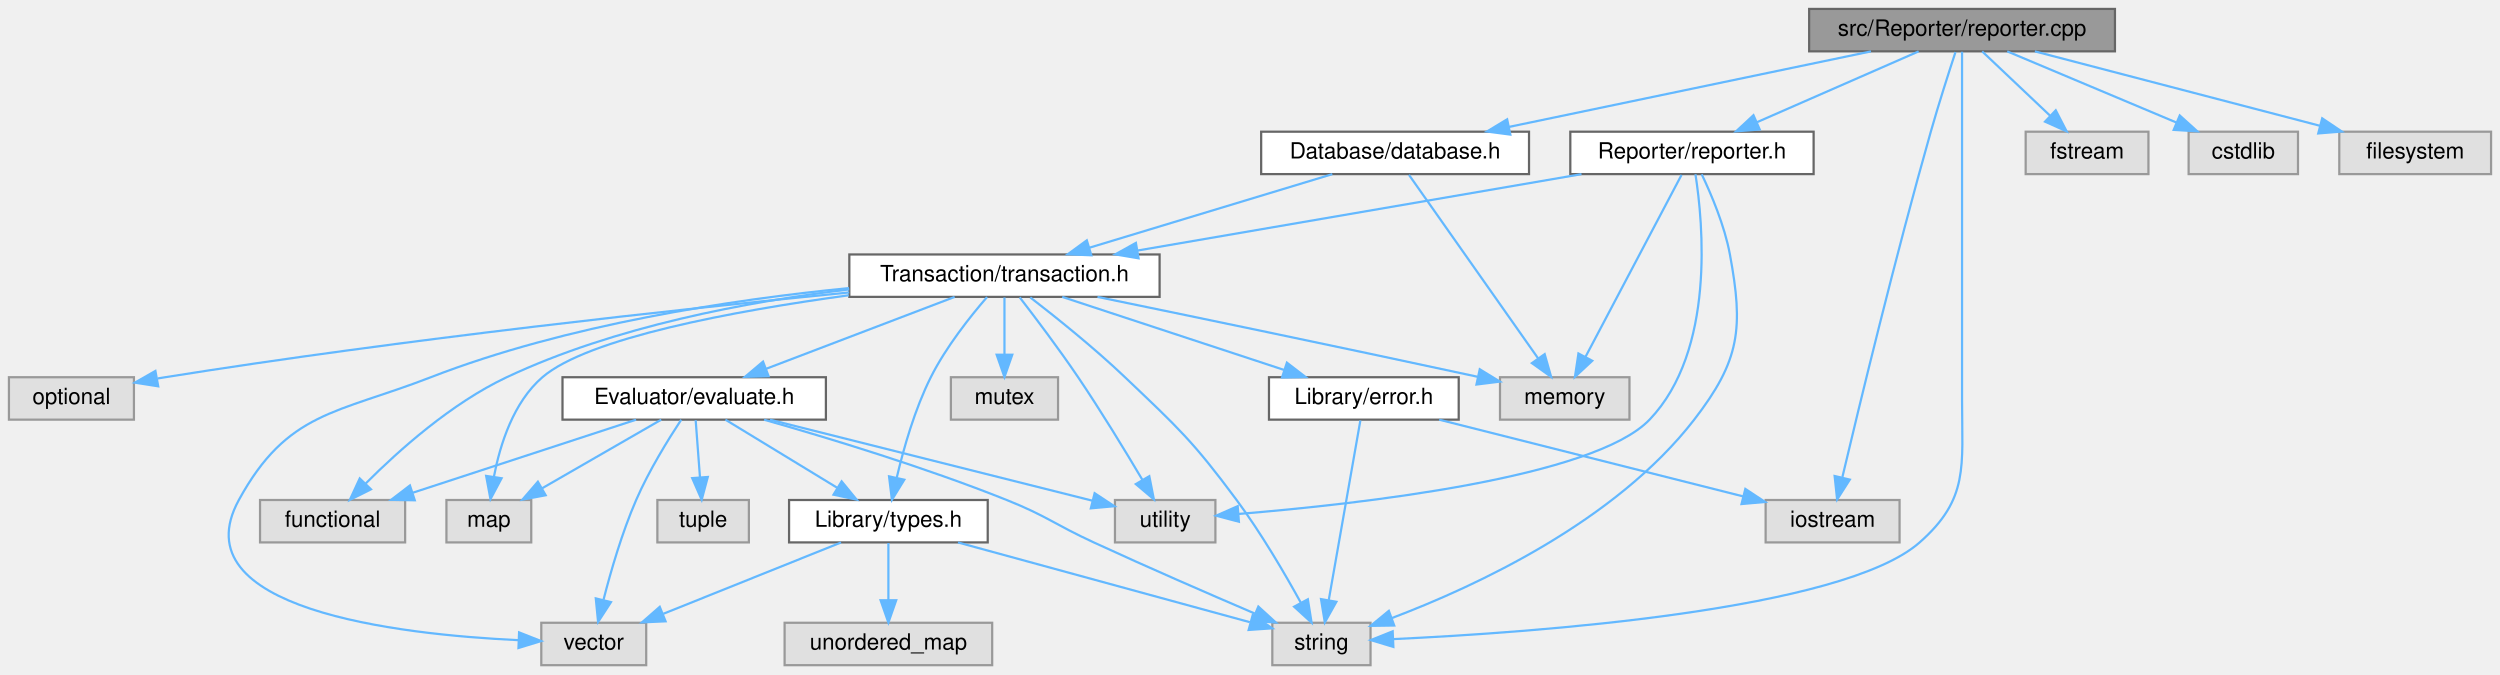
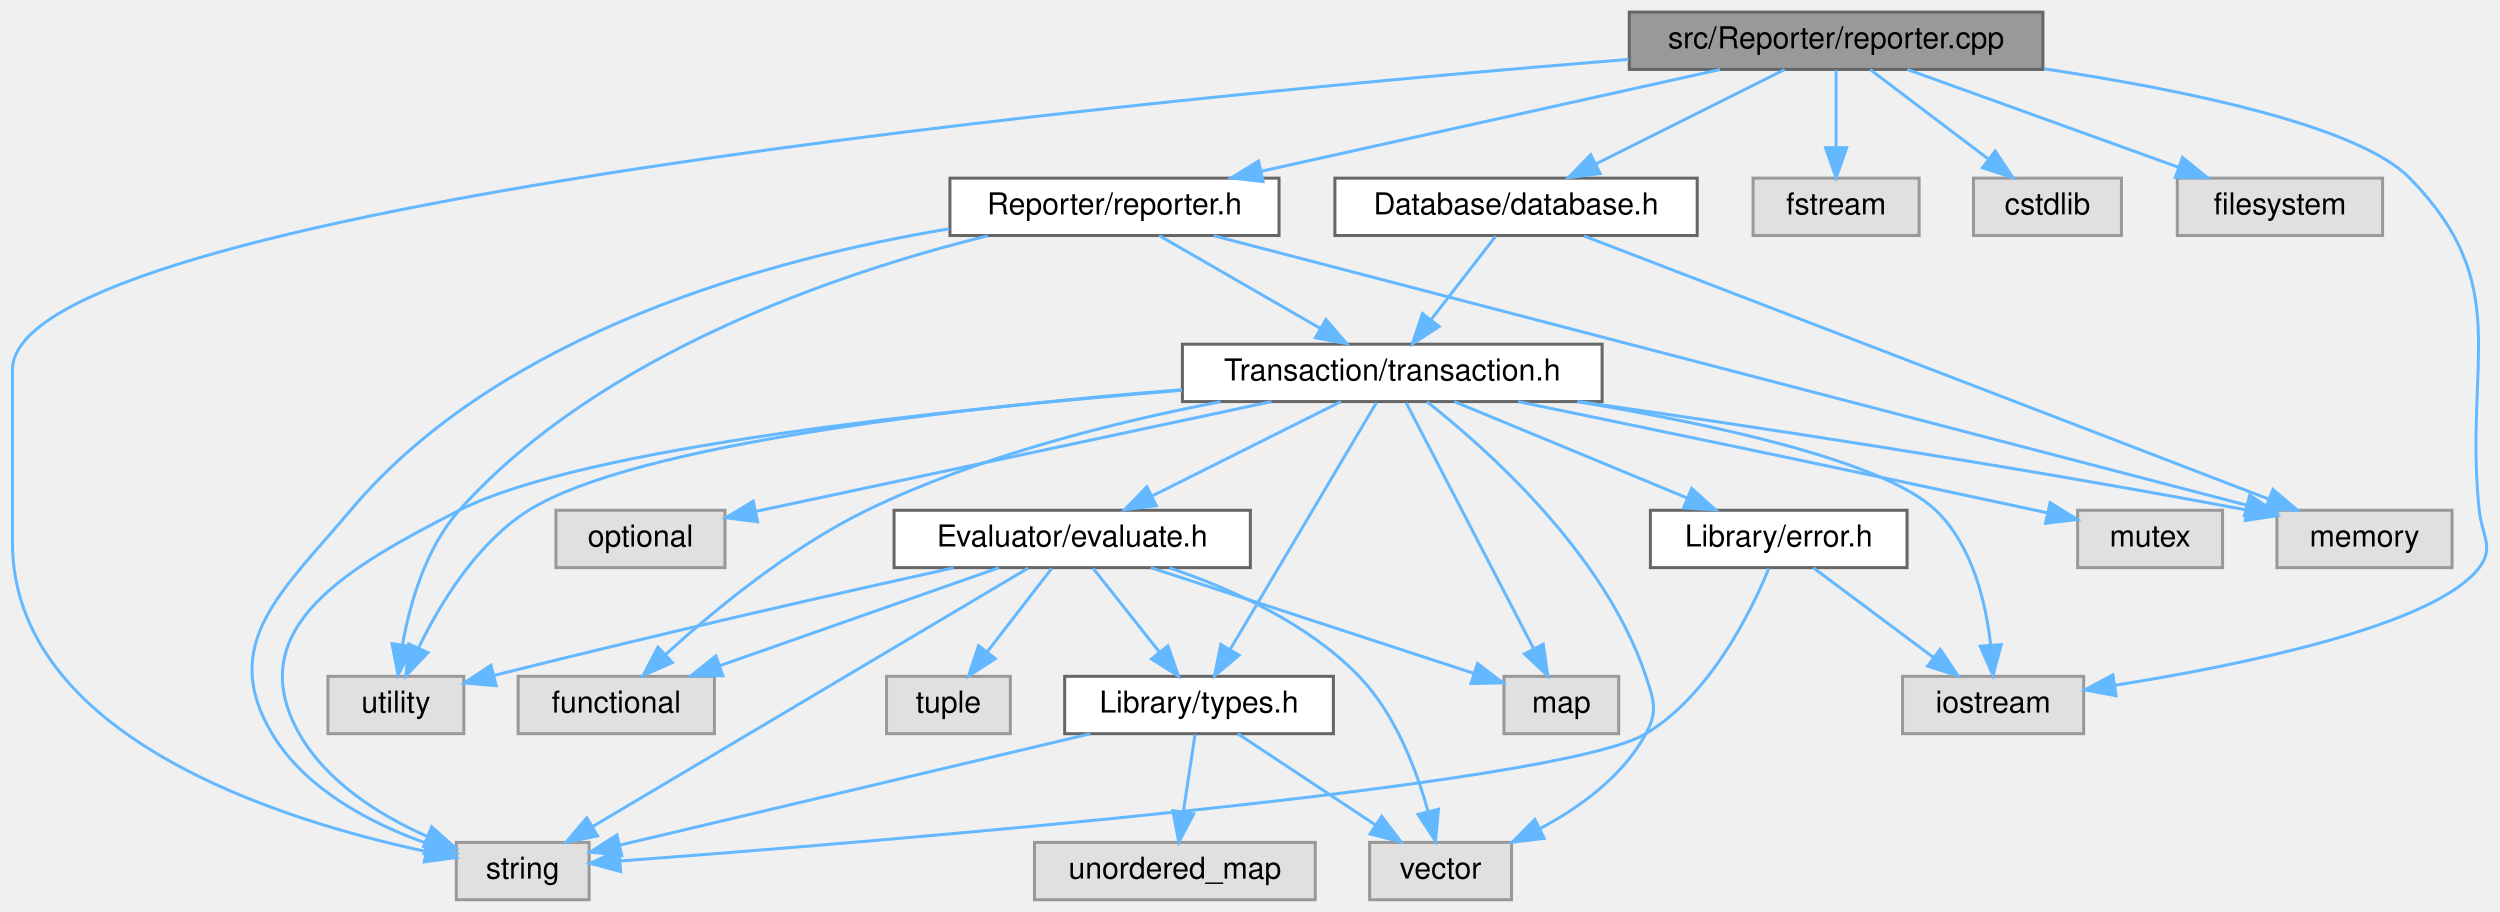
- <svg xmlns="http://www.w3.org/2000/svg" xmlns:xlink="http://www.w3.org/1999/xlink" width="1120pt" height="302pt" viewBox="0.00 0.00 1120.00 302.00">
+ <svg xmlns="http://www.w3.org/2000/svg" xmlns:xlink="http://www.w3.org/1999/xlink" width="828pt" height="302pt" viewBox="0.00 0.00 827.77 302.00">
  <g id="graph0" class="graph" transform="scale(1 1) rotate(0) translate(4 298)">
    <g id="Node000001" class="node">
      <g id="a_Node000001">
        <a xlink:title=" ">
-           <polygon fill="#999999" stroke="#666666" points="943.5,-294 806.5,-294 806.5,-275 943.5,-275 943.5,-294" />
-           <text text-anchor="middle" x="875" y="-282" font-family="Helvetica,sans-Serif" font-size="10.00">src/Reporter/reporter.cpp</text>
+           <polygon fill="#999999" stroke="#666666" points="672.5,-294 535.5,-294 535.5,-275 672.5,-275 672.5,-294" />
+           <text text-anchor="middle" x="604" y="-282" font-family="Helvetica,sans-Serif" font-size="10.00">src/Reporter/reporter.cpp</text>
        </a>
      </g>
    </g>
    <g id="Node000002" class="node">
      <g id="a_Node000002">
        <a xlink:href="reporter_8h.html" target="_top" xlink:title=" ">
-           <polygon fill="white" stroke="#666666" points="808.5,-239 699.5,-239 699.5,-220 808.5,-220 808.5,-239" />
-           <text text-anchor="middle" x="754" y="-227" font-family="Helvetica,sans-Serif" font-size="10.00">Reporter/reporter.h</text>
+           <polygon fill="white" stroke="#666666" points="419.5,-239 310.5,-239 310.5,-220 419.5,-220 419.5,-239" />
+           <text text-anchor="middle" x="365" y="-227" font-family="Helvetica,sans-Serif" font-size="10.00">Reporter/reporter.h</text>
        </a>
      </g>
    </g>
    <g id="edge1_Node000001_Node000002" class="edge">
      <g id="a_edge1_Node000001_Node000002">
        <a xlink:title=" ">
-           <path fill="none" stroke="#63b8ff" d="M855.56,-274.98C836.01,-266.42 805.62,-253.11 783.18,-243.28" />
-           <polygon fill="#63b8ff" stroke="#63b8ff" points="784.36,-239.98 773.79,-239.17 781.55,-246.39 784.36,-239.98" />
+           <path fill="none" stroke="#63b8ff" d="M565.6,-274.98C524.26,-265.82 458.4,-251.21 413.51,-241.26" />
+           <polygon fill="#63b8ff" stroke="#63b8ff" points="414.22,-237.83 403.7,-239.08 412.71,-244.66 414.22,-237.83" />
        </a>
      </g>
    </g>
    <g id="Node000004" class="node">
      <g id="a_Node000004">
        <a xlink:title=" ">
-           <polygon fill="#e0e0e0" stroke="#999999" points="610,-19 566,-19 566,0 610,0 610,-19" />
-           <text text-anchor="middle" x="588" y="-7" font-family="Helvetica,sans-Serif" font-size="10.00">string</text>
-         </a>
-       </g>
-     </g>
-     <g id="edge31_Node000001_Node000004" class="edge">
-       <g id="a_edge31_Node000001_Node000004">
-         <a xlink:title=" ">
-           <path fill="none" stroke="#63b8ff" d="M875,-274.82C875,-256.48 875,-212.44 875,-175.5 875,-175.5 875,-175.5 875,-118.5 875,-89.04 878.1,-74.48 856,-55 821.46,-24.57 683.77,-14.67 620.32,-11.69" />
-           <polygon fill="#63b8ff" stroke="#63b8ff" points="620.23,-8.18 610.09,-11.24 619.92,-15.17 620.23,-8.18" />
-         </a>
-       </g>
-     </g>
-     <g id="Node000015" class="node">
-       <g id="a_Node000015">
-         <a xlink:title=" ">
-           <polygon fill="#e0e0e0" stroke="#999999" points="847,-74 787,-74 787,-55 847,-55 847,-74" />
-           <text text-anchor="middle" x="817" y="-62" font-family="Helvetica,sans-Serif" font-size="10.00">iostream</text>
-         </a>
-       </g>
-     </g>
-     <g id="edge29_Node000001_Node000015" class="edge">
-       <g id="a_edge29_Node000001_Node000015">
-         <a xlink:title=" ">
-           <path fill="none" stroke="#63b8ff" d="M872.06,-274.68C869.12,-265.73 864.54,-251.47 861,-239 845.13,-183.09 828.96,-116.27 821.4,-84.32" />
-           <polygon fill="#63b8ff" stroke="#63b8ff" points="824.72,-83.14 819.03,-74.21 817.91,-84.75 824.72,-83.14" />
+           <polygon fill="#e0e0e0" stroke="#999999" points="191,-19 147,-19 147,0 191,0 191,-19" />
+           <text text-anchor="middle" x="169" y="-7" font-family="Helvetica,sans-Serif" font-size="10.00">string</text>
+         </a>
+       </g>
+     </g>
+     <g id="edge32_Node000001_Node000004" class="edge">
+       <g id="a_edge32_Node000001_Node000004">
+         <a xlink:title=" ">
+           <path fill="none" stroke="#63b8ff" d="M535.3,-278.34C376.99,-265.53 0,-229.36 0,-175.5 0,-175.5 0,-175.5 0,-118.5 0,-54.14 88.12,-26.41 137.09,-15.97" />
+           <polygon fill="#63b8ff" stroke="#63b8ff" points="137.79,-19.4 146.91,-14 136.41,-12.54 137.79,-19.4" />
+         </a>
+       </g>
+     </g>
+     <g id="Node000007" class="node">
+       <g id="a_Node000007">
+         <a xlink:title=" ">
+           <polygon fill="#e0e0e0" stroke="#999999" points="686,-74 626,-74 626,-55 686,-55 686,-74" />
+           <text text-anchor="middle" x="656" y="-62" font-family="Helvetica,sans-Serif" font-size="10.00">iostream</text>
+         </a>
+       </g>
+     </g>
+     <g id="edge30_Node000001_Node000007" class="edge">
+       <g id="a_edge30_Node000001_Node000007">
+         <a xlink:title=" ">
+           <path fill="none" stroke="#63b8ff" d="M672.98,-275.2C720.18,-268.1 777.14,-256.27 794,-239 828.89,-203.26 811.86,-178.68 817,-129 817.87,-120.6 822.11,-116.72 817,-110 802.44,-90.87 739.19,-77.85 696.43,-71.05" />
+           <polygon fill="#63b8ff" stroke="#63b8ff" points="696.73,-67.56 686.32,-69.5 695.67,-74.48 696.73,-67.56" />
        </a>
      </g>
    </g>
    <g id="Node000018" class="node">
      <g id="a_Node000018">
        <a xlink:title=" ">
-           <polygon fill="#e0e0e0" stroke="#999999" points="958.5,-239 903.5,-239 903.5,-220 958.5,-220 958.5,-239" />
-           <text text-anchor="middle" x="931" y="-227" font-family="Helvetica,sans-Serif" font-size="10.00">fstream</text>
-         </a>
-       </g>
-     </g>
-     <g id="edge30_Node000001_Node000018" class="edge">
-       <g id="a_edge30_Node000001_Node000018">
-         <a xlink:title=" ">
-           <path fill="none" stroke="#63b8ff" d="M884,-274.98C892.19,-267.23 904.51,-255.58 914.47,-246.14" />
-           <polygon fill="#63b8ff" stroke="#63b8ff" points="916.98,-248.59 921.84,-239.17 912.17,-243.5 916.98,-248.59" />
+           <polygon fill="#e0e0e0" stroke="#999999" points="631.5,-239 576.5,-239 576.5,-220 631.5,-220 631.5,-239" />
+           <text text-anchor="middle" x="604" y="-227" font-family="Helvetica,sans-Serif" font-size="10.00">fstream</text>
+         </a>
+       </g>
+     </g>
+     <g id="edge31_Node000001_Node000018" class="edge">
+       <g id="a_edge31_Node000001_Node000018">
+         <a xlink:title=" ">
+           <path fill="none" stroke="#63b8ff" d="M604,-274.75C604,-267.8 604,-257.85 604,-249.13" />
+           <polygon fill="#63b8ff" stroke="#63b8ff" points="607.5,-249.09 604,-239.09 600.5,-249.09 607.5,-249.09" />
        </a>
      </g>
    </g>
    <g id="Node000019" class="node">
      <g id="a_Node000019">
        <a xlink:title=" ">
-           <polygon fill="#e0e0e0" stroke="#999999" points="1025.5,-239 976.5,-239 976.5,-220 1025.5,-220 1025.5,-239" />
-           <text text-anchor="middle" x="1001" y="-227" font-family="Helvetica,sans-Serif" font-size="10.00">cstdlib</text>
-         </a>
-       </g>
-     </g>
-     <g id="edge32_Node000001_Node000019" class="edge">
-       <g id="a_edge32_Node000001_Node000019">
-         <a xlink:title=" ">
-           <path fill="none" stroke="#63b8ff" d="M895.24,-274.98C915.7,-266.38 947.53,-252.99 970.93,-243.15" />
-           <polygon fill="#63b8ff" stroke="#63b8ff" points="972.53,-246.27 980.39,-239.17 969.81,-239.82 972.53,-246.27" />
+           <polygon fill="#e0e0e0" stroke="#999999" points="698.5,-239 649.5,-239 649.5,-220 698.5,-220 698.5,-239" />
+           <text text-anchor="middle" x="674" y="-227" font-family="Helvetica,sans-Serif" font-size="10.00">cstdlib</text>
+         </a>
+       </g>
+     </g>
+     <g id="edge33_Node000001_Node000019" class="edge">
+       <g id="a_edge33_Node000001_Node000019">
+         <a xlink:title=" ">
+           <path fill="none" stroke="#63b8ff" d="M615.25,-274.98C625.8,-267 641.8,-254.88 654.44,-245.31" />
+           <polygon fill="#63b8ff" stroke="#63b8ff" points="656.69,-248 662.55,-239.17 652.46,-242.42 656.69,-248" />
        </a>
      </g>
    </g>
    <g id="Node000020" class="node">
      <g id="a_Node000020">
        <a xlink:title=" ">
-           <polygon fill="#e0e0e0" stroke="#999999" points="1112,-239 1044,-239 1044,-220 1112,-220 1112,-239" />
-           <text text-anchor="middle" x="1078" y="-227" font-family="Helvetica,sans-Serif" font-size="10.00">filesystem</text>
-         </a>
-       </g>
-     </g>
-     <g id="edge33_Node000001_Node000020" class="edge">
-       <g id="a_edge33_Node000001_Node000020">
-         <a xlink:title=" ">
-           <path fill="none" stroke="#63b8ff" d="M907.62,-274.98C942.29,-265.93 997.26,-251.58 1035.35,-241.64" />
-           <polygon fill="#63b8ff" stroke="#63b8ff" points="1036.34,-244.99 1045.13,-239.08 1034.57,-238.22 1036.34,-244.99" />
+           <polygon fill="#e0e0e0" stroke="#999999" points="785,-239 717,-239 717,-220 785,-220 785,-239" />
+           <text text-anchor="middle" x="751" y="-227" font-family="Helvetica,sans-Serif" font-size="10.00">filesystem</text>
+         </a>
+       </g>
+     </g>
+     <g id="edge34_Node000001_Node000020" class="edge">
+       <g id="a_edge34_Node000001_Node000020">
+         <a xlink:title=" ">
+           <path fill="none" stroke="#63b8ff" d="M627.62,-274.98C651.9,-266.23 689.95,-252.51 717.37,-242.62" />
+           <polygon fill="#63b8ff" stroke="#63b8ff" points="718.73,-245.85 726.95,-239.17 716.36,-239.27 718.73,-245.85" />
        </a>
      </g>
    </g>
    <g id="Node000021" class="node">
      <g id="a_Node000021">
        <a xlink:href="database_8h.html" target="_top" xlink:title=" ">
-           <polygon fill="white" stroke="#666666" points="681,-239 561,-239 561,-220 681,-220 681,-239" />
-           <text text-anchor="middle" x="621" y="-227" font-family="Helvetica,sans-Serif" font-size="10.00">Database/database.h</text>
-         </a>
-       </g>
-     </g>
-     <g id="edge34_Node000001_Node000021" class="edge">
-       <g id="a_edge34_Node000001_Node000021">
-         <a xlink:title=" ">
-           <path fill="none" stroke="#63b8ff" d="M834.19,-274.98C790.07,-265.78 719.67,-251.09 671.95,-241.13" />
-           <polygon fill="#63b8ff" stroke="#63b8ff" points="672.63,-237.7 662.13,-239.08 671.2,-244.55 672.63,-237.7" />
+           <polygon fill="white" stroke="#666666" points="558,-239 438,-239 438,-220 558,-220 558,-239" />
+           <text text-anchor="middle" x="498" y="-227" font-family="Helvetica,sans-Serif" font-size="10.00">Database/database.h</text>
+         </a>
+       </g>
+     </g>
+     <g id="edge35_Node000001_Node000021" class="edge">
+       <g id="a_edge35_Node000001_Node000021">
+         <a xlink:title=" ">
+           <path fill="none" stroke="#63b8ff" d="M586.97,-274.98C570.07,-266.54 543.94,-253.47 524.36,-243.68" />
+           <polygon fill="#63b8ff" stroke="#63b8ff" points="525.85,-240.51 515.34,-239.17 522.72,-246.77 525.85,-240.51" />
        </a>
      </g>
    </g>
    <g id="Node000003" class="node">
      <g id="a_Node000003">
        <a xlink:title=" ">
-           <polygon fill="#e0e0e0" stroke="#999999" points="726,-129 668,-129 668,-110 726,-110 726,-129" />
-           <text text-anchor="middle" x="697" y="-117" font-family="Helvetica,sans-Serif" font-size="10.00">memory</text>
+           <polygon fill="#e0e0e0" stroke="#999999" points="808,-129 750,-129 750,-110 808,-110 808,-129" />
+           <text text-anchor="middle" x="779" y="-117" font-family="Helvetica,sans-Serif" font-size="10.00">memory</text>
        </a>
      </g>
    </g>
    <g id="edge2_Node000002_Node000003" class="edge">
      <g id="a_edge2_Node000002_Node000003">
        <a xlink:title=" ">
-           <path fill="none" stroke="#63b8ff" d="M749.34,-219.66C739.94,-201.85 718.57,-161.37 706.24,-138.01" />
-           <polygon fill="#63b8ff" stroke="#63b8ff" points="709.33,-136.37 701.57,-129.16 703.14,-139.64 709.33,-136.37" />
+           <path fill="none" stroke="#63b8ff" d="M397.83,-219.94C473.3,-200.25 658.87,-151.84 739.99,-130.68" />
+           <polygon fill="#63b8ff" stroke="#63b8ff" points="741.01,-134.03 749.8,-128.12 739.24,-127.25 741.01,-134.03" />
        </a>
      </g>
    </g>
    <g id="edge3_Node000002_Node000004" class="edge">
      <g id="a_edge3_Node000002_Node000004">
        <a xlink:title=" ">
-           <path fill="none" stroke="#63b8ff" d="M758.37,-219.91C762.56,-211.14 768.6,-197.01 771,-184 777.11,-150.91 775.58,-136.62 755,-110 719.75,-64.42 657.23,-35.38 619.5,-21.09" />
-           <polygon fill="#63b8ff" stroke="#63b8ff" points="620.61,-17.77 610.02,-17.61 618.2,-24.34 620.61,-17.77" />
+           <path fill="none" stroke="#63b8ff" d="M310.29,-222.23C252.18,-212.57 161.97,-188.43 112,-129 89.57,-102.32 68.1,-84.91 86,-55 97.1,-36.45 118.88,-25.19 137.34,-18.64" />
+           <polygon fill="#63b8ff" stroke="#63b8ff" points="138.46,-21.96 146.9,-15.55 136.3,-15.3 138.46,-21.96" />
        </a>
      </g>
    </g>
    <g id="Node000005" class="node">
      <g id="a_Node000005">
        <a xlink:title=" ">
-           <polygon fill="#e0e0e0" stroke="#999999" points="540.5,-74 495.5,-74 495.5,-55 540.5,-55 540.5,-74" />
-           <text text-anchor="middle" x="518" y="-62" font-family="Helvetica,sans-Serif" font-size="10.00">utility</text>
+           <polygon fill="#e0e0e0" stroke="#999999" points="149.5,-74 104.5,-74 104.5,-55 149.5,-55 149.5,-74" />
+           <text text-anchor="middle" x="127" y="-62" font-family="Helvetica,sans-Serif" font-size="10.00">utility</text>
        </a>
      </g>
    </g>
    <g id="edge4_Node000002_Node000005" class="edge">
      <g id="a_edge4_Node000002_Node000005">
        <a xlink:title=" ">
-           <path fill="none" stroke="#63b8ff" d="M755.56,-219.94C758.95,-198.28 764.54,-140.85 735,-110 710.06,-83.96 605.25,-72.19 550.94,-67.76" />
-           <polygon fill="#63b8ff" stroke="#63b8ff" points="551.03,-64.26 540.79,-66.97 550.49,-71.24 551.03,-64.26" />
+           <path fill="none" stroke="#63b8ff" d="M323.03,-219.92C274.32,-207.83 194.72,-181.19 148,-129 136.99,-116.7 131.73,-98.47 129.23,-84.7" />
+           <polygon fill="#63b8ff" stroke="#63b8ff" points="132.64,-83.79 127.72,-74.4 125.71,-84.81 132.64,-83.79" />
        </a>
      </g>
    </g>
    <g id="Node000006" class="node">
      <g id="a_Node000006">
        <a xlink:href="transaction_8h_source.html" target="_top" xlink:title=" ">
-           <polygon fill="white" stroke="#666666" points="515.5,-184 376.5,-184 376.5,-165 515.5,-165 515.5,-184" />
-           <text text-anchor="middle" x="446" y="-172" font-family="Helvetica,sans-Serif" font-size="10.00">Transaction/transaction.h</text>
+           <polygon fill="white" stroke="#666666" points="526.5,-184 387.5,-184 387.5,-165 526.5,-165 526.5,-184" />
+           <text text-anchor="middle" x="457" y="-172" font-family="Helvetica,sans-Serif" font-size="10.00">Transaction/transaction.h</text>
        </a>
      </g>
    </g>
    <g id="edge5_Node000002_Node000006" class="edge">
      <g id="a_edge5_Node000002_Node000006">
        <a xlink:title=" ">
-           <path fill="none" stroke="#63b8ff" d="M704.51,-219.98C650.37,-210.67 563.6,-195.74 505.72,-185.78" />
-           <polygon fill="#63b8ff" stroke="#63b8ff" points="506.07,-182.28 495.62,-184.04 504.88,-189.18 506.07,-182.28" />
-         </a>
-       </g>
-     </g>
-     <g id="edge9_Node000006_Node000003" class="edge">
-       <g id="a_edge9_Node000006_Node000003">
-         <a xlink:title=" ">
-           <path fill="none" stroke="#63b8ff" d="M487.67,-164.98C528.53,-156.58 592.88,-143.24 657.94,-129.21" />
-           <polygon fill="#63b8ff" stroke="#63b8ff" points="658.93,-132.57 667.96,-127.04 657.45,-125.73 658.93,-132.57" />
-         </a>
-       </g>
-     </g>
-     <g id="edge6_Node000006_Node000004" class="edge">
-       <g id="a_edge6_Node000006_Node000004">
-         <a xlink:title=" ">
-           <path fill="none" stroke="#63b8ff" d="M457.57,-164.75C468.79,-156.09 486.1,-142.24 500,-129 523.92,-106.21 530.31,-100.53 550,-74 560.98,-59.2 571.59,-41.05 578.79,-27.95" />
-           <polygon fill="#63b8ff" stroke="#63b8ff" points="581.92,-29.52 583.59,-19.06 575.76,-26.2 581.92,-29.52" />
-         </a>
-       </g>
-     </g>
-     <g id="edge7_Node000006_Node000005" class="edge">
-       <g id="a_edge7_Node000006_Node000005">
-         <a xlink:title=" ">
-           <path fill="none" stroke="#63b8ff" d="M452.81,-164.8C459.65,-155.94 470.38,-141.75 479,-129 489.28,-113.8 500.14,-95.95 507.78,-83.05" />
-           <polygon fill="#63b8ff" stroke="#63b8ff" points="510.89,-84.67 512.94,-74.28 504.85,-81.13 510.89,-84.67" />
-         </a>
-       </g>
-     </g>
-     <g id="Node000007" class="node">
-       <g id="a_Node000007">
-         <a xlink:title=" ">
-           <polygon fill="#e0e0e0" stroke="#999999" points="285.5,-19 238.5,-19 238.5,0 285.5,0 285.5,-19" />
-           <text text-anchor="middle" x="262" y="-7" font-family="Helvetica,sans-Serif" font-size="10.00">vector</text>
-         </a>
-       </g>
-     </g>
-     <g id="edge8_Node000006_Node000007" class="edge">
-       <g id="a_edge8_Node000006_Node000007">
-         <a xlink:title=" ">
-           <path fill="none" stroke="#63b8ff" d="M376.37,-168.95C323.51,-163.72 249.79,-152.59 189,-129 146.7,-112.58 124.79,-113.8 103,-74 76.24,-25.11 173.97,-13.77 228.19,-11.21" />
-           <polygon fill="#63b8ff" stroke="#63b8ff" points="228.55,-14.69 238.41,-10.8 228.27,-7.7 228.55,-14.69" />
+           <path fill="none" stroke="#63b8ff" d="M379.78,-219.98C394.18,-211.69 416.31,-198.94 433.19,-189.22" />
+           <polygon fill="#63b8ff" stroke="#63b8ff" points="435.03,-192.19 441.95,-184.17 431.54,-186.13 435.03,-192.19" />
+         </a>
+       </g>
+     </g>
+     <g id="edge10_Node000006_Node000003" class="edge">
+       <g id="a_edge10_Node000006_Node000003">
+         <a xlink:title=" ">
+           <path fill="none" stroke="#63b8ff" d="M518.97,-164.97C574.38,-157.07 658.03,-144.49 740.01,-129.08" />
+           <polygon fill="#63b8ff" stroke="#63b8ff" points="740.82,-132.49 749.99,-127.19 739.52,-125.61 740.82,-132.49" />
+         </a>
+       </g>
+     </g>
+     <g id="edge7_Node000006_Node000004" class="edge">
+       <g id="a_edge7_Node000006_Node000004">
+         <a xlink:title=" ">
+           <path fill="none" stroke="#63b8ff" d="M387.28,-168.73C309.29,-162.47 188.58,-149.79 148,-129 112,-110.55 75.09,-90.21 95,-55 104.11,-38.9 121.63,-27.98 137.33,-20.99" />
+           <polygon fill="#63b8ff" stroke="#63b8ff" points="138.85,-24.15 146.79,-17.13 136.21,-17.67 138.85,-24.15" />
+         </a>
+       </g>
+     </g>
+     <g id="edge8_Node000006_Node000005" class="edge">
+       <g id="a_edge8_Node000006_Node000005">
+         <a xlink:title=" ">
+           <path fill="none" stroke="#63b8ff" d="M387.26,-168.94C314.46,-163.1 206.08,-150.97 171,-129 153.82,-118.24 141.59,-98.05 134.45,-83.32" />
+           <polygon fill="#63b8ff" stroke="#63b8ff" points="137.63,-81.85 130.33,-74.18 131.25,-84.73 137.63,-81.85" />
+         </a>
+       </g>
+     </g>
+     <g id="edge6_Node000006_Node000007" class="edge">
+       <g id="a_edge6_Node000006_Node000007">
+         <a xlink:title=" ">
+           <path fill="none" stroke="#63b8ff" d="M518.25,-164.97C563.45,-157.49 619.93,-145.27 637,-129 649.1,-117.48 653.58,-98.6 655.2,-84.42" />
+           <polygon fill="#63b8ff" stroke="#63b8ff" points="658.7,-84.51 655.97,-74.28 651.72,-83.98 658.7,-84.51" />
        </a>
      </g>
    </g>
    <g id="Node000008" class="node">
      <g id="a_Node000008">
        <a xlink:title=" ">
-           <polygon fill="#e0e0e0" stroke="#999999" points="470,-129 422,-129 422,-110 470,-110 470,-129" />
-           <text text-anchor="middle" x="446" y="-117" font-family="Helvetica,sans-Serif" font-size="10.00">mutex</text>
-         </a>
-       </g>
-     </g>
-     <g id="edge10_Node000006_Node000008" class="edge">
-       <g id="a_edge10_Node000006_Node000008">
-         <a xlink:title=" ">
-           <path fill="none" stroke="#63b8ff" d="M446,-164.75C446,-157.8 446,-147.85 446,-139.13" />
-           <polygon fill="#63b8ff" stroke="#63b8ff" points="449.5,-139.09 446,-129.09 442.5,-139.09 449.5,-139.09" />
+           <polygon fill="#e0e0e0" stroke="#999999" points="496.5,-19 449.5,-19 449.5,0 496.5,0 496.5,-19" />
+           <text text-anchor="middle" x="473" y="-7" font-family="Helvetica,sans-Serif" font-size="10.00">vector</text>
+         </a>
+       </g>
+     </g>
+     <g id="edge9_Node000006_Node000008" class="edge">
+       <g id="a_edge9_Node000006_Node000008">
+         <a xlink:title=" ">
+           <path fill="none" stroke="#63b8ff" d="M468.49,-164.95C488.17,-149.46 527.55,-114.55 541,-74 543.66,-65.99 545.02,-62.43 541,-55 533.42,-40.98 519.3,-30.67 505.87,-23.53" />
+           <polygon fill="#63b8ff" stroke="#63b8ff" points="507.3,-20.33 496.78,-19.08 504.23,-26.62 507.3,-20.33" />
        </a>
      </g>
    </g>
    <g id="Node000009" class="node">
      <g id="a_Node000009">
        <a xlink:title=" ">
-           <polygon fill="#e0e0e0" stroke="#999999" points="234,-74 196,-74 196,-55 234,-55 234,-74" />
-           <text text-anchor="middle" x="215" y="-62" font-family="Helvetica,sans-Serif" font-size="10.00">map</text>
+           <polygon fill="#e0e0e0" stroke="#999999" points="732,-129 684,-129 684,-110 732,-110 732,-129" />
+           <text text-anchor="middle" x="708" y="-117" font-family="Helvetica,sans-Serif" font-size="10.00">mutex</text>
        </a>
      </g>
    </g>
    <g id="edge11_Node000006_Node000009" class="edge">
      <g id="a_edge11_Node000006_Node000009">
        <a xlink:title=" ">
-           <path fill="none" stroke="#63b8ff" d="M376.25,-165.72C324.47,-158.64 259.44,-146.59 239,-129 226.03,-117.84 220.05,-98.91 217.31,-84.62" />
-           <polygon fill="#63b8ff" stroke="#63b8ff" points="220.71,-83.74 215.73,-74.39 213.79,-84.8 220.71,-83.74" />
+           <path fill="none" stroke="#63b8ff" d="M498.67,-164.98C541.63,-156.14 610.55,-141.86 670,-129 671.26,-128.73 672.55,-128.45 673.85,-128.16" />
+           <polygon fill="#63b8ff" stroke="#63b8ff" points="674.88,-131.52 683.89,-125.95 673.37,-124.68 674.88,-131.52" />
        </a>
      </g>
    </g>
    <g id="Node000010" class="node">
      <g id="a_Node000010">
        <a xlink:title=" ">
-           <polygon fill="#e0e0e0" stroke="#999999" points="56,-129 0,-129 0,-110 56,-110 56,-129" />
-           <text text-anchor="middle" x="28" y="-117" font-family="Helvetica,sans-Serif" font-size="10.00">optional</text>
+           <polygon fill="#e0e0e0" stroke="#999999" points="532,-74 494,-74 494,-55 532,-55 532,-74" />
+           <text text-anchor="middle" x="513" y="-62" font-family="Helvetica,sans-Serif" font-size="10.00">map</text>
        </a>
      </g>
    </g>
    <g id="edge12_Node000006_Node000010" class="edge">
      <g id="a_edge12_Node000006_Node000010">
        <a xlink:title=" ">
-           <path fill="none" stroke="#63b8ff" d="M376.46,-166.99C300.82,-159.51 176.45,-146.04 70,-129 68.9,-128.82 67.78,-128.64 66.65,-128.45" />
-           <polygon fill="#63b8ff" stroke="#63b8ff" points="66.88,-124.93 56.41,-126.58 65.62,-131.82 66.88,-124.93" />
+           <path fill="none" stroke="#63b8ff" d="M461.58,-164.66C470.78,-146.93 491.62,-106.73 503.76,-83.32" />
+           <polygon fill="#63b8ff" stroke="#63b8ff" points="507.01,-84.65 508.51,-74.16 500.8,-81.42 507.01,-84.65" />
        </a>
      </g>
    </g>
    <g id="Node000011" class="node">
      <g id="a_Node000011">
        <a xlink:title=" ">
-           <polygon fill="#e0e0e0" stroke="#999999" points="177.5,-74 112.5,-74 112.5,-55 177.5,-55 177.5,-74" />
-           <text text-anchor="middle" x="145" y="-62" font-family="Helvetica,sans-Serif" font-size="10.00">functional</text>
+           <polygon fill="#e0e0e0" stroke="#999999" points="236,-129 180,-129 180,-110 236,-110 236,-129" />
+           <text text-anchor="middle" x="208" y="-117" font-family="Helvetica,sans-Serif" font-size="10.00">optional</text>
        </a>
      </g>
    </g>
    <g id="edge13_Node000006_Node000011" class="edge">
      <g id="a_edge13_Node000006_Node000011">
        <a xlink:title=" ">
-           <path fill="none" stroke="#63b8ff" d="M376.46,-168.35C331.03,-162.92 271.4,-151.79 223,-129 198.21,-117.32 174.5,-96.1 159.86,-81.42" />
-           <polygon fill="#63b8ff" stroke="#63b8ff" points="162.19,-78.79 152.72,-74.04 157.16,-83.66 162.19,-78.79" />
+           <path fill="none" stroke="#63b8ff" d="M416.99,-164.98C369.96,-154.97 292.47,-138.48 246.22,-128.64" />
+           <polygon fill="#63b8ff" stroke="#63b8ff" points="246.8,-125.18 236.29,-126.52 245.34,-132.03 246.8,-125.18" />
        </a>
      </g>
    </g>
    <g id="Node000012" class="node">
      <g id="a_Node000012">
-         <a xlink:href="types_8h.html" target="_top" xlink:title=" ">
-           <polygon fill="white" stroke="#666666" points="438.5,-74 349.5,-74 349.5,-55 438.5,-55 438.5,-74" />
-           <text text-anchor="middle" x="394" y="-62" font-family="Helvetica,sans-Serif" font-size="10.00">Library/types.h</text>
+         <a xlink:title=" ">
+           <polygon fill="#e0e0e0" stroke="#999999" points="232.5,-74 167.5,-74 167.5,-55 232.5,-55 232.5,-74" />
+           <text text-anchor="middle" x="200" y="-62" font-family="Helvetica,sans-Serif" font-size="10.00">functional</text>
        </a>
      </g>
    </g>
    <g id="edge14_Node000006_Node000012" class="edge">
      <g id="a_edge14_Node000006_Node000012">
        <a xlink:title=" ">
-           <path fill="none" stroke="#63b8ff" d="M438.19,-164.9C430.78,-156.35 419.81,-142.59 413,-129 405.82,-114.68 400.83,-97.15 397.77,-84.14" />
-           <polygon fill="#63b8ff" stroke="#63b8ff" points="401.13,-83.09 395.58,-74.07 394.29,-84.59 401.13,-83.09" />
-         </a>
-       </g>
-     </g>
-     <g id="Node000014" class="node">
-       <g id="a_Node000014">
+           <path fill="none" stroke="#63b8ff" d="M400.14,-164.94C365.13,-158.24 320.03,-146.97 283,-129 257.42,-116.59 232.06,-95.58 216.23,-81.15" />
+           <polygon fill="#63b8ff" stroke="#63b8ff" points="218.57,-78.55 208.88,-74.29 213.8,-83.67 218.57,-78.55" />
+         </a>
+       </g>
+     </g>
+     <g id="Node000013" class="node">
+       <g id="a_Node000013">
+         <a xlink:href="types_8h.html" target="_top" xlink:title=" ">
+           <polygon fill="white" stroke="#666666" points="437.5,-74 348.5,-74 348.5,-55 437.5,-55 437.5,-74" />
+           <text text-anchor="middle" x="393" y="-62" font-family="Helvetica,sans-Serif" font-size="10.00">Library/types.h</text>
+         </a>
+       </g>
+     </g>
+     <g id="edge15_Node000006_Node000013" class="edge">
+       <g id="a_edge15_Node000006_Node000013">
+         <a xlink:title=" ">
+           <path fill="none" stroke="#63b8ff" d="M451.76,-164.66C441.21,-146.85 417.22,-106.37 403.37,-83.01" />
+           <polygon fill="#63b8ff" stroke="#63b8ff" points="406.24,-80.98 398.13,-74.16 400.22,-84.55 406.24,-80.98" />
+         </a>
+       </g>
+     </g>
+     <g id="Node000015" class="node">
+       <g id="a_Node000015">
        <a xlink:href="error_8h.html" target="_top" xlink:title=" ">
-           <polygon fill="white" stroke="#666666" points="649.5,-129 564.5,-129 564.5,-110 649.5,-110 649.5,-129" />
-           <text text-anchor="middle" x="607" y="-117" font-family="Helvetica,sans-Serif" font-size="10.00">Library/error.h</text>
-         </a>
-       </g>
-     </g>
-     <g id="edge18_Node000006_Node000014" class="edge">
-       <g id="a_edge18_Node000006_Node000014">
-         <a xlink:title=" ">
-           <path fill="none" stroke="#63b8ff" d="M471.87,-164.98C498.78,-156.13 541.12,-142.19 571.23,-132.28" />
-           <polygon fill="#63b8ff" stroke="#63b8ff" points="572.53,-135.53 580.93,-129.08 570.34,-128.88 572.53,-135.53" />
+           <polygon fill="white" stroke="#666666" points="627.5,-129 542.5,-129 542.5,-110 627.5,-110 627.5,-129" />
+           <text text-anchor="middle" x="585" y="-117" font-family="Helvetica,sans-Serif" font-size="10.00">Library/error.h</text>
+         </a>
+       </g>
+     </g>
+     <g id="edge19_Node000006_Node000015" class="edge">
+       <g id="a_edge19_Node000006_Node000015">
+         <a xlink:title=" ">
+           <path fill="none" stroke="#63b8ff" d="M477.57,-164.98C498.43,-156.34 530.97,-142.87 554.77,-133.02" />
+           <polygon fill="#63b8ff" stroke="#63b8ff" points="556.16,-136.23 564.06,-129.17 553.48,-129.76 556.16,-136.23" />
        </a>
      </g>
    </g>
    <g id="Node000016" class="node">
      <g id="a_Node000016">
        <a xlink:href="evaluate_8h.html" target="_top" xlink:title=" ">
-           <polygon fill="white" stroke="#666666" points="366,-129 248,-129 248,-110 366,-110 366,-129" />
-           <text text-anchor="middle" x="307" y="-117" font-family="Helvetica,sans-Serif" font-size="10.00">Evaluator/evaluate.h</text>
-         </a>
-       </g>
-     </g>
-     <g id="edge21_Node000006_Node000016" class="edge">
-       <g id="a_edge21_Node000006_Node000016">
-         <a xlink:title=" ">
-           <path fill="none" stroke="#63b8ff" d="M423.67,-164.98C400.8,-156.27 365.04,-142.63 339.14,-132.75" />
-           <polygon fill="#63b8ff" stroke="#63b8ff" points="340.33,-129.46 329.74,-129.17 337.84,-136 340.33,-129.46" />
-         </a>
-       </g>
-     </g>
-     <g id="edge17_Node000012_Node000004" class="edge">
-       <g id="a_edge17_Node000012_Node000004">
-         <a xlink:title=" ">
-           <path fill="none" stroke="#63b8ff" d="M425.17,-54.98C461.04,-45.18 519.66,-29.17 555.92,-19.26" />
-           <polygon fill="#63b8ff" stroke="#63b8ff" points="557.23,-22.53 565.96,-16.52 555.39,-15.78 557.23,-22.53" />
-         </a>
-       </g>
-     </g>
-     <g id="edge15_Node000012_Node000007" class="edge">
-       <g id="a_edge15_Node000012_Node000007">
-         <a xlink:title=" ">
-           <path fill="none" stroke="#63b8ff" d="M372.79,-54.98C351.27,-46.34 317.72,-32.87 293.17,-23.02" />
-           <polygon fill="#63b8ff" stroke="#63b8ff" points="294.18,-19.65 283.59,-19.17 291.57,-26.14 294.18,-19.65" />
-         </a>
-       </g>
-     </g>
-     <g id="Node000013" class="node">
-       <g id="a_Node000013">
-         <a xlink:title=" ">
-           <polygon fill="#e0e0e0" stroke="#999999" points="440.5,-19 347.5,-19 347.5,0 440.5,0 440.5,-19" />
-           <text text-anchor="middle" x="394" y="-7" font-family="Helvetica,sans-Serif" font-size="10.00">unordered_map</text>
-         </a>
-       </g>
-     </g>
-     <g id="edge16_Node000012_Node000013" class="edge">
-       <g id="a_edge16_Node000012_Node000013">
-         <a xlink:title=" ">
-           <path fill="none" stroke="#63b8ff" d="M394,-54.75C394,-47.8 394,-37.85 394,-29.13" />
-           <polygon fill="#63b8ff" stroke="#63b8ff" points="397.5,-29.09 394,-19.09 390.5,-29.09 397.5,-29.09" />
-         </a>
-       </g>
-     </g>
-     <g id="edge19_Node000014_Node000004" class="edge">
-       <g id="a_edge19_Node000014_Node000004">
-         <a xlink:title=" ">
-           <path fill="none" stroke="#63b8ff" d="M605.45,-109.66C602.37,-92.17 595.44,-52.8 591.3,-29.27" />
-           <polygon fill="#63b8ff" stroke="#63b8ff" points="594.7,-28.4 589.52,-19.16 587.81,-29.61 594.7,-28.4" />
-         </a>
-       </g>
-     </g>
-     <g id="edge20_Node000014_Node000015" class="edge">
-       <g id="a_edge20_Node000014_Node000015">
-         <a xlink:title=" ">
-           <path fill="none" stroke="#63b8ff" d="M640.74,-109.98C677.86,-100.62 737.47,-85.57 776.93,-75.61" />
-           <polygon fill="#63b8ff" stroke="#63b8ff" points="777.91,-78.97 786.75,-73.13 776.2,-72.19 777.91,-78.97" />
-         </a>
-       </g>
-     </g>
-     <g id="edge24_Node000016_Node000004" class="edge">
-       <g id="a_edge24_Node000016_Node000004">
-         <a xlink:title=" ">
-           <path fill="none" stroke="#63b8ff" d="M338.32,-109.96C367,-101.81 410.42,-88.64 447,-74 464.9,-66.84 468.49,-63.08 486,-55 510.12,-43.87 537.76,-31.86 558.17,-23.12" />
-           <polygon fill="#63b8ff" stroke="#63b8ff" points="559.74,-26.26 567.57,-19.12 557,-19.82 559.74,-26.26" />
-         </a>
-       </g>
-     </g>
-     <g id="edge22_Node000016_Node000005" class="edge">
-       <g id="a_edge22_Node000016_Node000005">
-         <a xlink:title=" ">
-           <path fill="none" stroke="#63b8ff" d="M340.9,-109.98C380.68,-99.99 446.18,-83.54 485.39,-73.69" />
-           <polygon fill="#63b8ff" stroke="#63b8ff" points="486.39,-77.05 495.24,-71.22 484.69,-70.26 486.39,-77.05" />
-         </a>
-       </g>
-     </g>
-     <g id="edge23_Node000016_Node000007" class="edge">
-       <g id="a_edge23_Node000016_Node000007">
-         <a xlink:title=" ">
-           <path fill="none" stroke="#63b8ff" d="M301.18,-109.96C295.43,-101.23 286.7,-87.13 281,-74 274.69,-59.47 269.67,-42.2 266.38,-29.34" />
-           <polygon fill="#63b8ff" stroke="#63b8ff" points="269.71,-28.25 263.94,-19.36 262.91,-29.91 269.71,-28.25" />
-         </a>
-       </g>
-     </g>
-     <g id="edge27_Node000016_Node000009" class="edge">
-       <g id="a_edge27_Node000016_Node000009">
-         <a xlink:title=" ">
-           <path fill="none" stroke="#63b8ff" d="M292.22,-109.98C277.82,-101.69 255.69,-88.94 238.81,-79.22" />
-           <polygon fill="#63b8ff" stroke="#63b8ff" points="240.46,-76.13 230.05,-74.17 236.97,-82.19 240.46,-76.13" />
-         </a>
-       </g>
-     </g>
-     <g id="edge25_Node000016_Node000011" class="edge">
-       <g id="a_edge25_Node000016_Node000011">
-         <a xlink:title=" ">
-           <path fill="none" stroke="#63b8ff" d="M280.97,-109.98C253.89,-101.13 211.29,-87.19 180.99,-77.28" />
-           <polygon fill="#63b8ff" stroke="#63b8ff" points="181.82,-73.87 171.23,-74.08 179.65,-80.52 181.82,-73.87" />
-         </a>
-       </g>
-     </g>
-     <g id="edge28_Node000016_Node000012" class="edge">
-       <g id="a_edge28_Node000016_Node000012">
-         <a xlink:title=" ">
-           <path fill="none" stroke="#63b8ff" d="M320.98,-109.98C334.47,-101.77 355.13,-89.18 371.04,-79.49" />
-           <polygon fill="#63b8ff" stroke="#63b8ff" points="373.05,-82.36 379.77,-74.17 369.41,-76.38 373.05,-82.36" />
+           <polygon fill="white" stroke="#666666" points="410,-129 292,-129 292,-110 410,-110 410,-129" />
+           <text text-anchor="middle" x="351" y="-117" font-family="Helvetica,sans-Serif" font-size="10.00">Evaluator/evaluate.h</text>
+         </a>
+       </g>
+     </g>
+     <g id="edge22_Node000006_Node000016" class="edge">
+       <g id="a_edge22_Node000006_Node000016">
+         <a xlink:title=" ">
+           <path fill="none" stroke="#63b8ff" d="M439.97,-164.98C423.07,-156.54 396.94,-143.47 377.36,-133.68" />
+           <polygon fill="#63b8ff" stroke="#63b8ff" points="378.85,-130.51 368.34,-129.17 375.72,-136.77 378.85,-130.51" />
+         </a>
+       </g>
+     </g>
+     <g id="edge18_Node000013_Node000004" class="edge">
+       <g id="a_edge18_Node000013_Node000004">
+         <a xlink:title=" ">
+           <path fill="none" stroke="#63b8ff" d="M357.01,-54.98C313.92,-44.79 242.39,-27.86 201.1,-18.09" />
+           <polygon fill="#63b8ff" stroke="#63b8ff" points="201.82,-14.67 191.29,-15.77 200.21,-21.48 201.82,-14.67" />
+         </a>
+       </g>
+     </g>
+     <g id="edge16_Node000013_Node000008" class="edge">
+       <g id="a_edge16_Node000013_Node000008">
+         <a xlink:title=" ">
+           <path fill="none" stroke="#63b8ff" d="M405.85,-54.98C418.14,-46.84 436.91,-34.41 451.48,-24.76" />
+           <polygon fill="#63b8ff" stroke="#63b8ff" points="453.51,-27.61 459.91,-19.17 449.64,-21.78 453.51,-27.61" />
+         </a>
+       </g>
+     </g>
+     <g id="Node000014" class="node">
+       <g id="a_Node000014">
+         <a xlink:title=" ">
+           <polygon fill="#e0e0e0" stroke="#999999" points="431.5,-19 338.5,-19 338.5,0 431.5,0 431.5,-19" />
+           <text text-anchor="middle" x="385" y="-7" font-family="Helvetica,sans-Serif" font-size="10.00">unordered_map</text>
+         </a>
+       </g>
+     </g>
+     <g id="edge17_Node000013_Node000014" class="edge">
+       <g id="a_edge17_Node000013_Node000014">
+         <a xlink:title=" ">
+           <path fill="none" stroke="#63b8ff" d="M391.68,-54.75C390.63,-47.8 389.13,-37.85 387.81,-29.13" />
+           <polygon fill="#63b8ff" stroke="#63b8ff" points="391.25,-28.45 386.3,-19.09 384.33,-29.5 391.25,-28.45" />
+         </a>
+       </g>
+     </g>
+     <g id="edge20_Node000015_Node000004" class="edge">
+       <g id="a_edge20_Node000015_Node000004">
+         <a xlink:title=" ">
+           <path fill="none" stroke="#63b8ff" d="M581.72,-109.74C575.92,-95.56 562.37,-67.87 541,-55 512.14,-37.63 286.43,-19.23 201.33,-12.85" />
+           <polygon fill="#63b8ff" stroke="#63b8ff" points="201.44,-9.34 191.2,-12.09 200.92,-16.32 201.44,-9.34" />
+         </a>
+       </g>
+     </g>
+     <g id="edge21_Node000015_Node000007" class="edge">
+       <g id="a_edge21_Node000015_Node000007">
+         <a xlink:title=" ">
+           <path fill="none" stroke="#63b8ff" d="M596.41,-109.98C607.11,-102 623.34,-89.88 636.16,-80.31" />
+           <polygon fill="#63b8ff" stroke="#63b8ff" points="638.47,-82.96 644.39,-74.17 634.28,-77.35 638.47,-82.96" />
+         </a>
+       </g>
+     </g>
+     <g id="edge25_Node000016_Node000004" class="edge">
+       <g id="a_edge25_Node000016_Node000004">
+         <a xlink:title=" ">
+           <path fill="none" stroke="#63b8ff" d="M336.41,-109.84C304.92,-91.16 230.33,-46.9 192.25,-24.3" />
+           <polygon fill="#63b8ff" stroke="#63b8ff" points="193.79,-21.14 183.4,-19.05 190.22,-27.16 193.79,-21.14" />
+         </a>
+       </g>
+     </g>
+     <g id="edge23_Node000016_Node000005" class="edge">
+       <g id="a_edge23_Node000016_Node000005">
+         <a xlink:title=" ">
+           <path fill="none" stroke="#63b8ff" d="M311.7,-109.94C274.69,-101.76 217.45,-88.83 159.36,-74.27" />
+           <polygon fill="#63b8ff" stroke="#63b8ff" points="160.21,-70.88 149.66,-71.83 158.5,-77.67 160.21,-70.88" />
+         </a>
+       </g>
+     </g>
+     <g id="edge24_Node000016_Node000008" class="edge">
+       <g id="a_edge24_Node000016_Node000008">
+         <a xlink:title=" ">
+           <path fill="none" stroke="#63b8ff" d="M383.17,-109.93C403.44,-103.1 428.93,-91.7 446,-74 457.94,-61.62 464.98,-43.15 468.86,-29.31" />
+           <polygon fill="#63b8ff" stroke="#63b8ff" points="472.31,-29.97 471.33,-19.42 465.52,-28.27 472.31,-29.97" />
+         </a>
+       </g>
+     </g>
+     <g id="edge28_Node000016_Node000010" class="edge">
+       <g id="a_edge28_Node000016_Node000010">
+         <a xlink:title=" ">
+           <path fill="none" stroke="#63b8ff" d="M377.03,-109.98C406.28,-100.42 453.64,-84.92 484.04,-74.98" />
+           <polygon fill="#63b8ff" stroke="#63b8ff" points="485.23,-78.27 493.65,-71.83 483.05,-71.62 485.23,-78.27" />
+         </a>
+       </g>
+     </g>
+     <g id="edge26_Node000016_Node000012" class="edge">
+       <g id="a_edge26_Node000016_Node000012">
+         <a xlink:title=" ">
+           <path fill="none" stroke="#63b8ff" d="M326.74,-109.98C301.68,-101.19 262.37,-87.39 234.17,-77.49" />
+           <polygon fill="#63b8ff" stroke="#63b8ff" points="235.3,-74.18 224.7,-74.17 232.98,-80.78 235.3,-74.18" />
+         </a>
+       </g>
+     </g>
+     <g id="edge29_Node000016_Node000013" class="edge">
+       <g id="a_edge29_Node000016_Node000013">
+         <a xlink:title=" ">
+           <path fill="none" stroke="#63b8ff" d="M357.94,-109.75C363.87,-102.26 372.57,-91.28 379.82,-82.13" />
+           <polygon fill="#63b8ff" stroke="#63b8ff" points="382.73,-84.1 386.19,-74.09 377.24,-79.75 382.73,-84.1" />
        </a>
      </g>
    </g>
    <g id="Node000017" class="node">
      <g id="a_Node000017">
        <a xlink:title=" ">
-           <polygon fill="#e0e0e0" stroke="#999999" points="331.5,-74 290.5,-74 290.5,-55 331.5,-55 331.5,-74" />
-           <text text-anchor="middle" x="311" y="-62" font-family="Helvetica,sans-Serif" font-size="10.00">tuple</text>
-         </a>
-       </g>
-     </g>
-     <g id="edge26_Node000016_Node000017" class="edge">
-       <g id="a_edge26_Node000016_Node000017">
-         <a xlink:title=" ">
-           <path fill="none" stroke="#63b8ff" d="M307.66,-109.75C308.18,-102.8 308.94,-92.85 309.59,-84.13" />
-           <polygon fill="#63b8ff" stroke="#63b8ff" points="313.09,-84.32 310.35,-74.09 306.11,-83.8 313.09,-84.32" />
-         </a>
-       </g>
-     </g>
-     <g id="edge35_Node000021_Node000003" class="edge">
-       <g id="a_edge35_Node000021_Node000003">
-         <a xlink:title=" ">
-           <path fill="none" stroke="#63b8ff" d="M627.22,-219.66C639.86,-201.69 668.75,-160.64 685.12,-137.38" />
-           <polygon fill="#63b8ff" stroke="#63b8ff" points="688.01,-139.35 690.91,-129.16 682.29,-135.32 688.01,-139.35" />
-         </a>
-       </g>
-     </g>
-     <g id="edge36_Node000021_Node000006" class="edge">
-       <g id="a_edge36_Node000021_Node000006">
-         <a xlink:title=" ">
-           <path fill="none" stroke="#63b8ff" d="M592.88,-219.98C563.38,-211.05 516.81,-196.94 484.03,-187.02" />
-           <polygon fill="#63b8ff" stroke="#63b8ff" points="484.92,-183.63 474.34,-184.08 482.89,-190.33 484.92,-183.63" />
+           <polygon fill="#e0e0e0" stroke="#999999" points="330.5,-74 289.5,-74 289.5,-55 330.5,-55 330.5,-74" />
+           <text text-anchor="middle" x="310" y="-62" font-family="Helvetica,sans-Serif" font-size="10.00">tuple</text>
+         </a>
+       </g>
+     </g>
+     <g id="edge27_Node000016_Node000017" class="edge">
+       <g id="a_edge27_Node000016_Node000017">
+         <a xlink:title=" ">
+           <path fill="none" stroke="#63b8ff" d="M344.23,-109.75C338.44,-102.26 329.94,-91.28 322.86,-82.13" />
+           <polygon fill="#63b8ff" stroke="#63b8ff" points="325.53,-79.86 316.64,-74.09 319.99,-84.14 325.53,-79.86" />
+         </a>
+       </g>
+     </g>
+     <g id="edge36_Node000021_Node000003" class="edge">
+       <g id="a_edge36_Node000021_Node000003">
+         <a xlink:title=" ">
+           <path fill="none" stroke="#63b8ff" d="M520.52,-219.84C570.28,-200.72 689.71,-154.82 747.12,-132.75" />
+           <polygon fill="#63b8ff" stroke="#63b8ff" points="748.68,-135.9 756.76,-129.05 746.17,-129.37 748.68,-135.9" />
+         </a>
+       </g>
+     </g>
+     <g id="edge37_Node000021_Node000006" class="edge">
+       <g id="a_edge37_Node000021_Node000006">
+         <a xlink:title=" ">
+           <path fill="none" stroke="#63b8ff" d="M491.23,-219.75C485.44,-212.26 476.94,-201.28 469.86,-192.13" />
+           <polygon fill="#63b8ff" stroke="#63b8ff" points="472.53,-189.86 463.64,-184.09 466.99,-194.14 472.53,-189.86" />
        </a>
      </g>
    </g>
  </g>
</svg>
